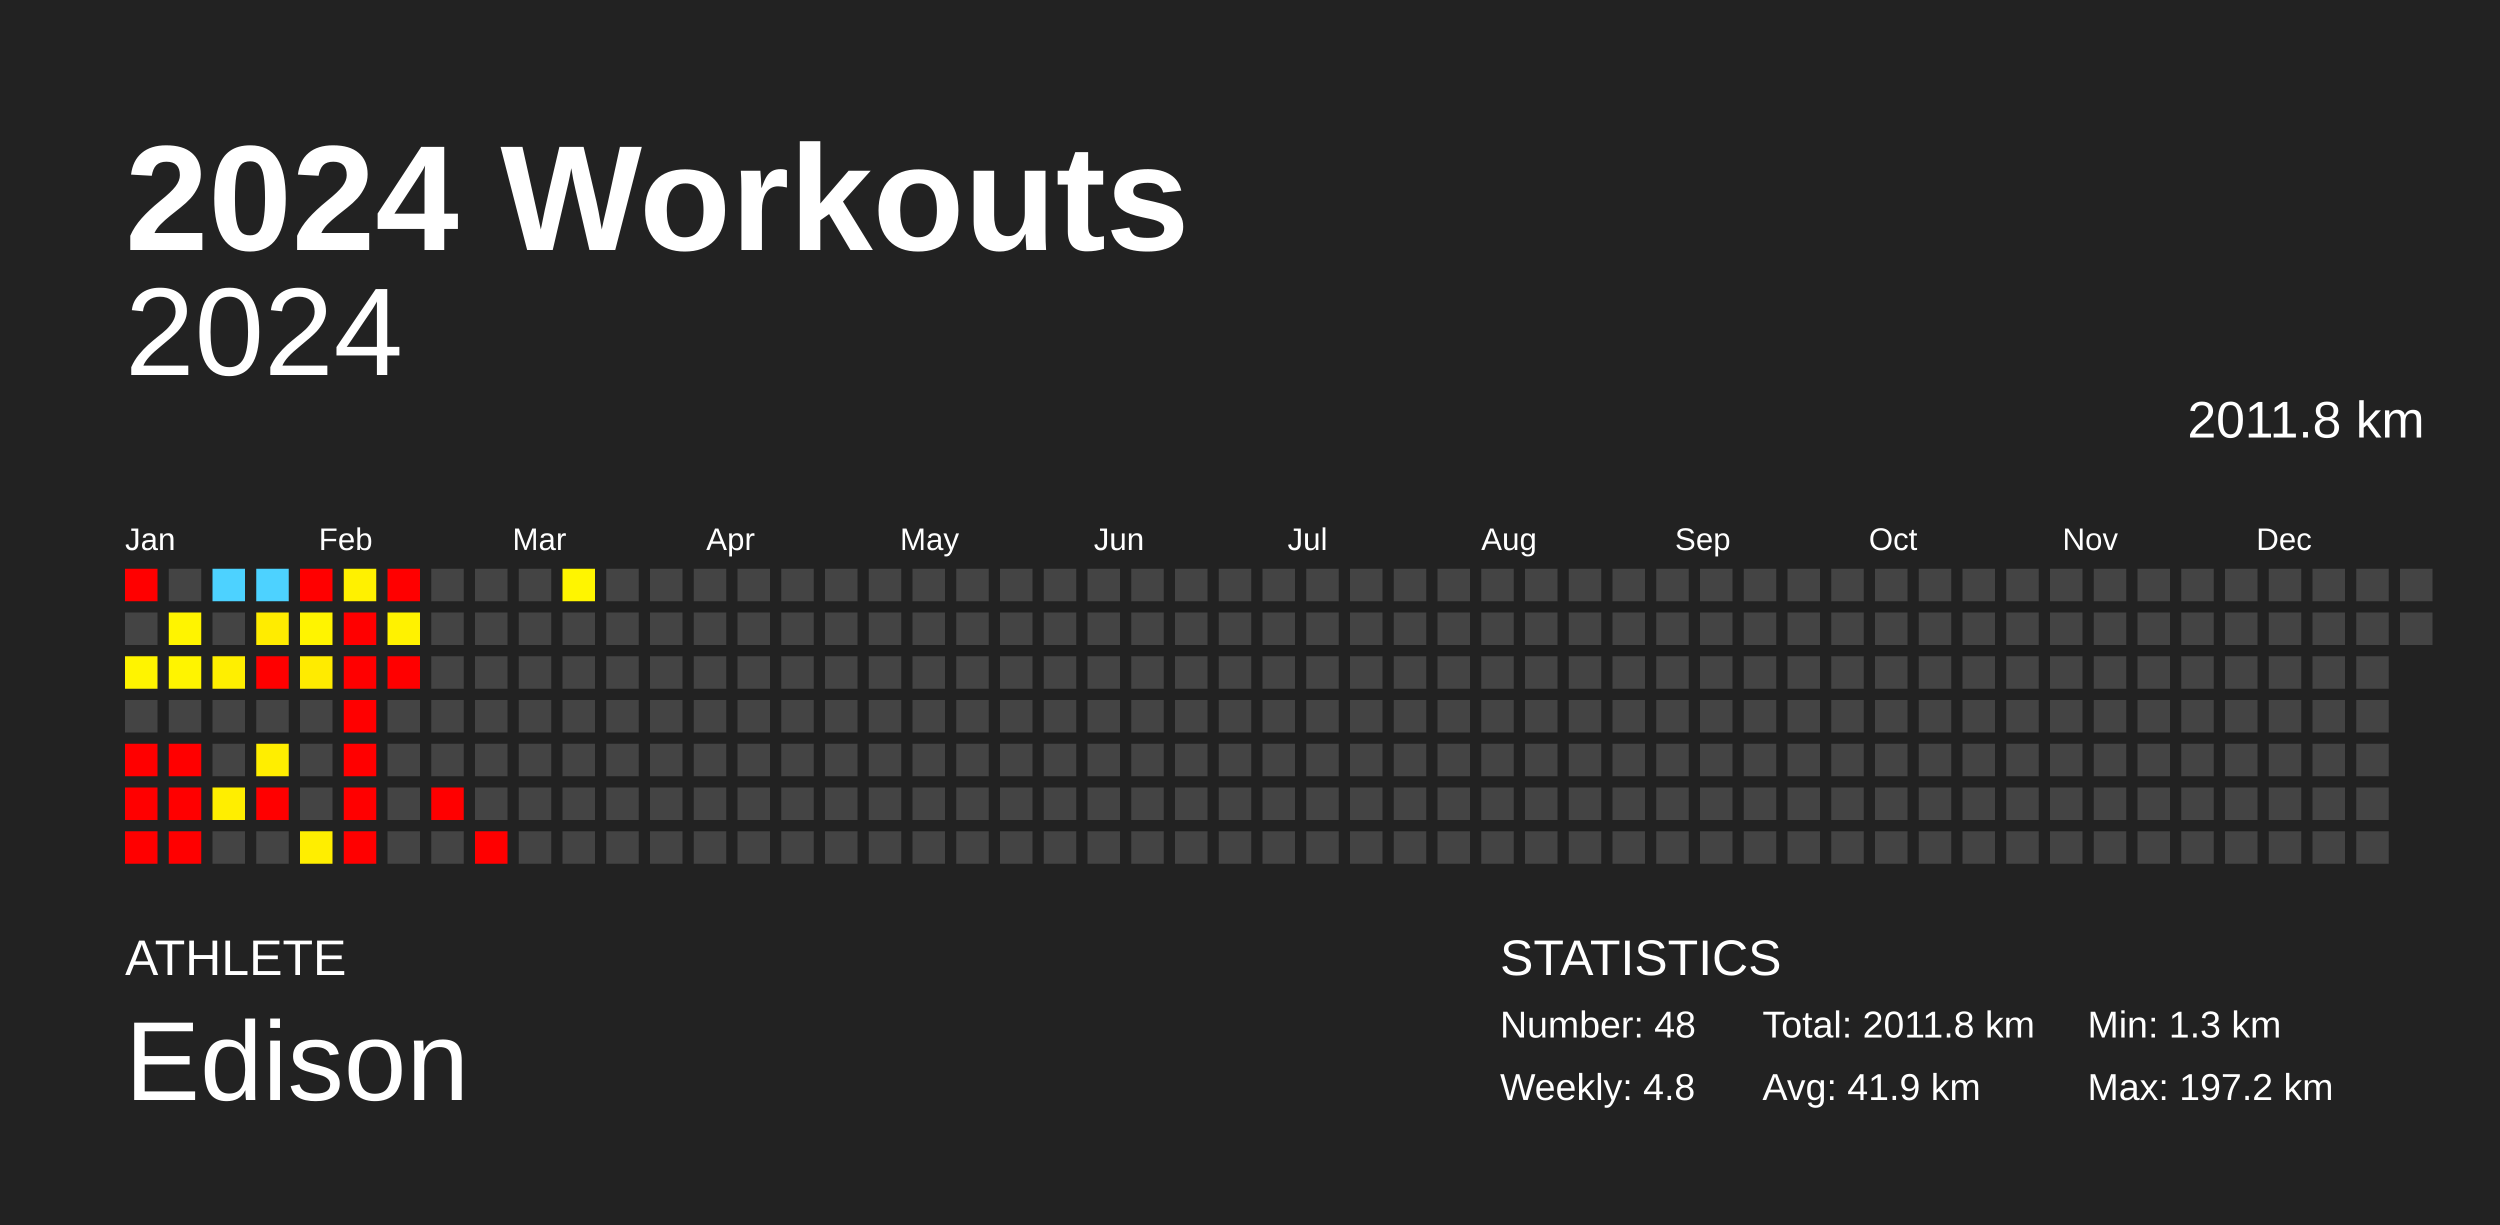
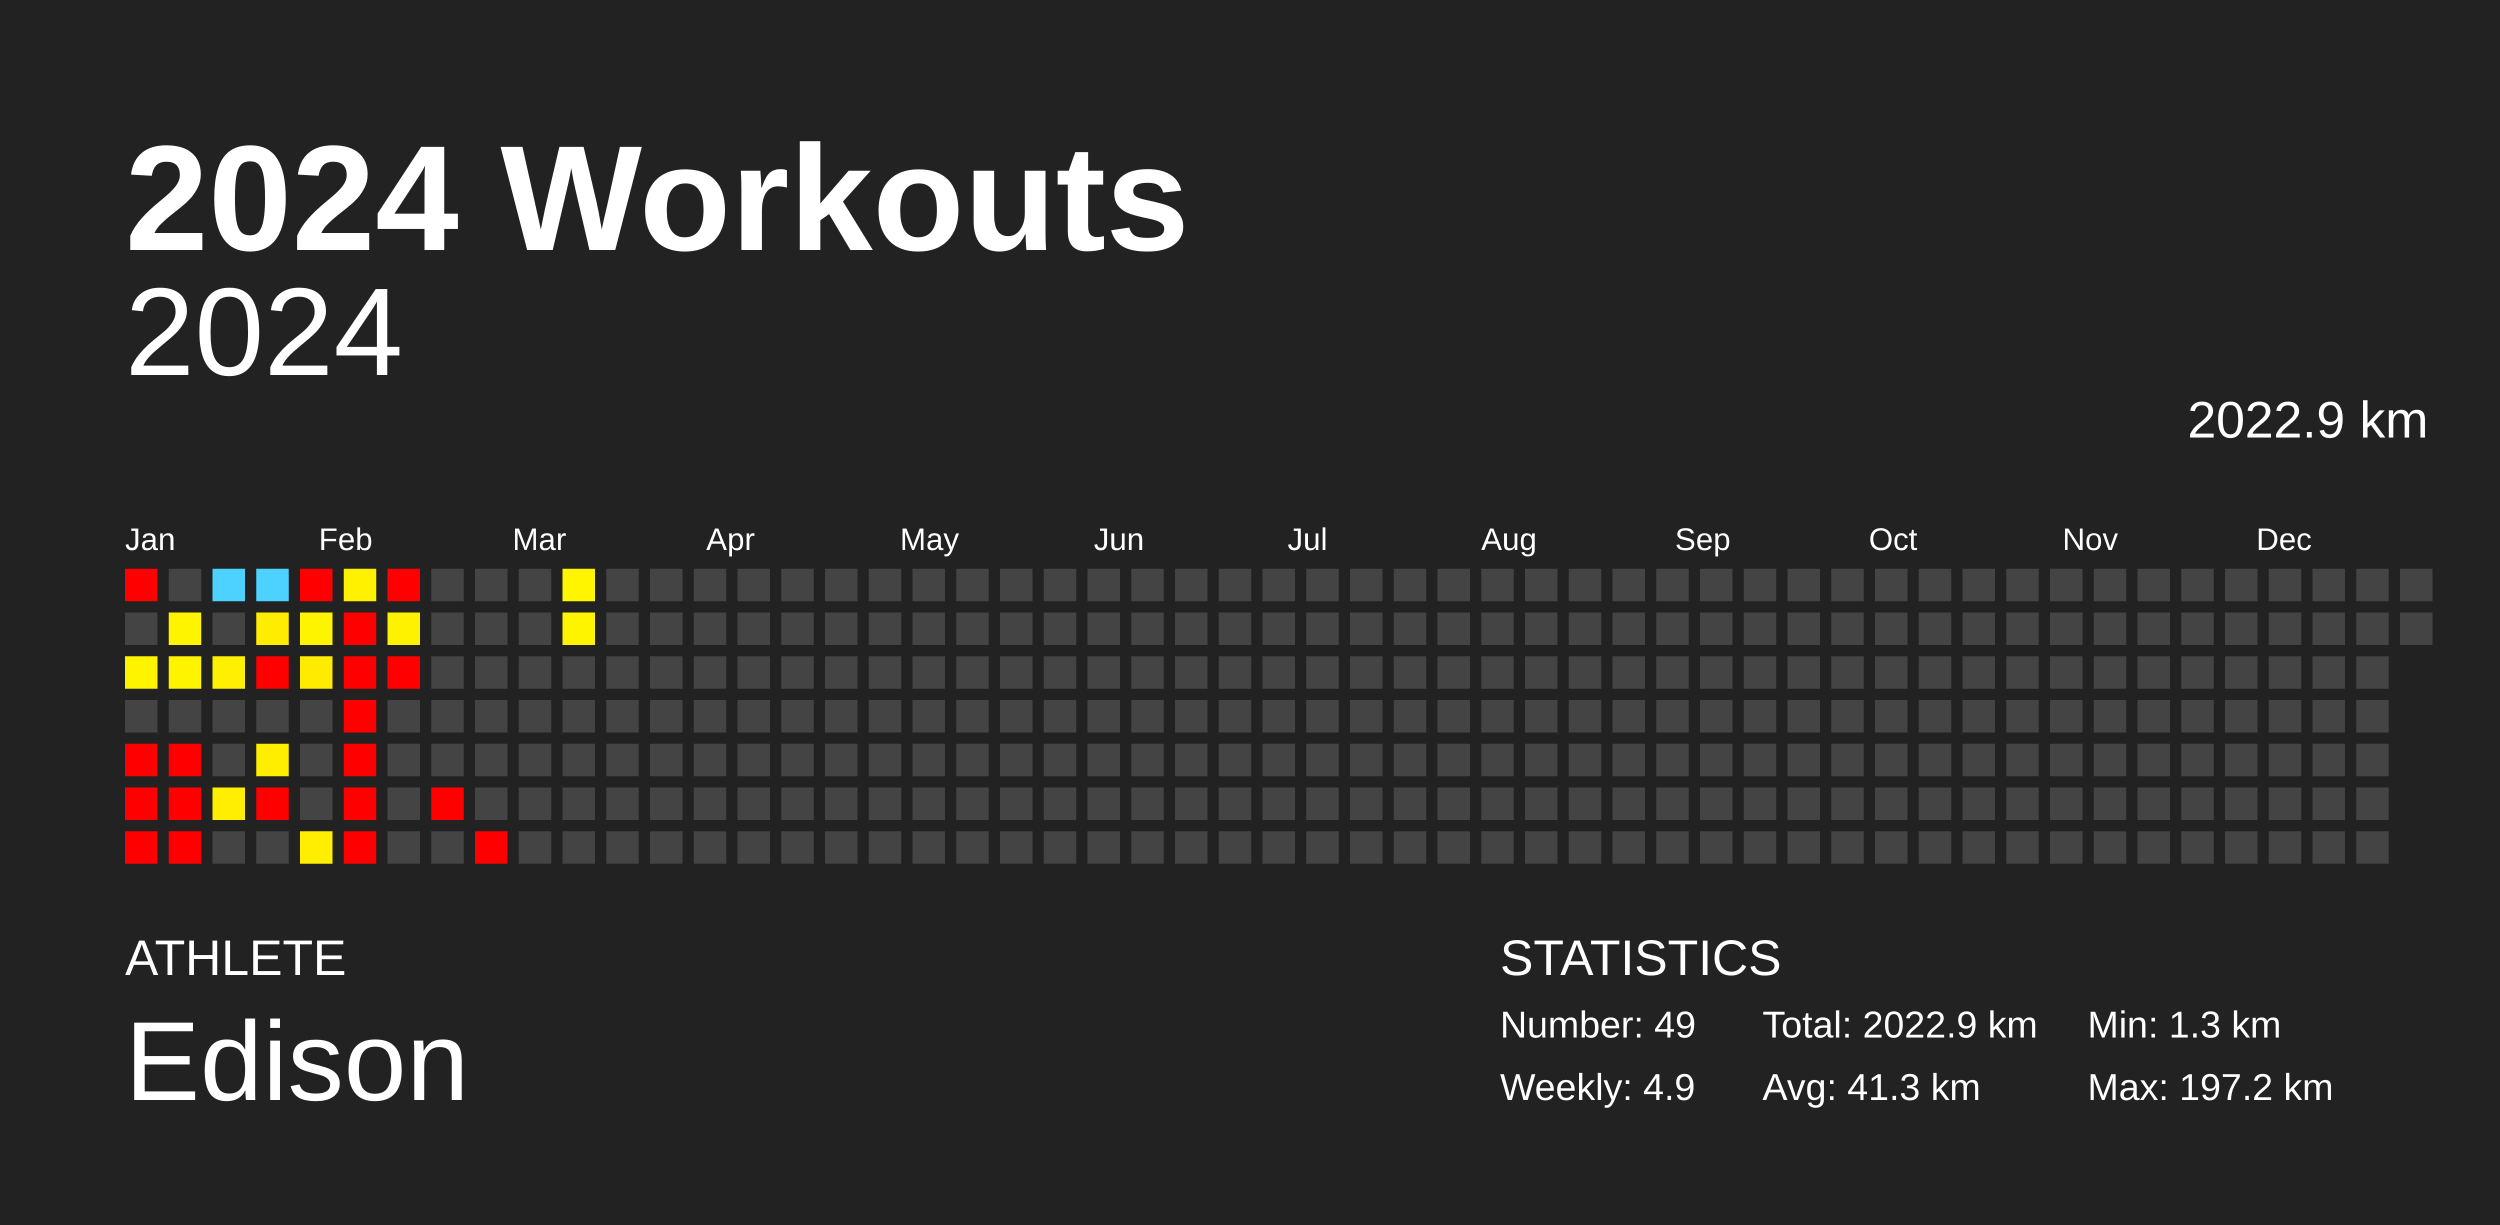
<svg xmlns="http://www.w3.org/2000/svg" baseProfile="full" height="98mm" version="1.1" viewBox="0,0,200,98" width="200mm">
  <defs />
  <rect fill="#222222" height="98" width="200" x="0" y="0" />
  <text fill="#FFFFFF" style="font-size:12px; font-family:Arial; font-weight:bold;" x="10" y="20">2024 Workouts</text>
  <text fill="#FFFFFF" style="font-size:4px; font-family:Arial" x="10" y="78">ATHLETE</text>
  <text fill="#FFFFFF" style="font-size:9px; font-family:Arial" x="10" y="88">Edison</text>
  <text fill="#FFFFFF" style="font-size:4px; font-family:Arial" x="120" y="78">STATISTICS</text>
-   <text fill="#FFFFFF" style="font-size:3px; font-family:Arial" x="120" y="83">Number: 48</text>
-   <text fill="#FFFFFF" style="font-size:3px; font-family:Arial" x="120" y="88">Weekly: 4.8</text>
-   <text fill="#FFFFFF" style="font-size:3px; font-family:Arial" x="141" y="83">Total: 2011.8 km</text>
-   <text fill="#FFFFFF" style="font-size:3px; font-family:Arial" x="141" y="88">Avg: 41.9 km</text>
+   <text fill="#FFFFFF" style="font-size:3px; font-family:Arial" x="120" y="83">Number: 49</text>
+   <text fill="#FFFFFF" style="font-size:3px; font-family:Arial" x="120" y="88">Weekly: 4.9</text>
+   <text fill="#FFFFFF" style="font-size:3px; font-family:Arial" x="141" y="83">Total: 2022.9 km</text>
+   <text fill="#FFFFFF" style="font-size:3px; font-family:Arial" x="141" y="88">Avg: 41.3 km</text>
  <text fill="#FFFFFF" style="font-size:3px; font-family:Arial" x="167" y="83">Min: 1.3 km</text>
  <text fill="#FFFFFF" style="font-size:3px; font-family:Arial" x="167" y="88">Max: 197.2 km</text>
  <text alignment-baseline="hanging" fill="#FFFFFF" style="font-size:10.0px; font-family:Arial;" x="10" y="30">2024</text>
-   <text alignment-baseline="hanging" fill="#FFFFFF" style="font-size:4.125px; font-family:Arial;" x="175" y="35">2011.8 km</text>
+   <text alignment-baseline="hanging" fill="#FFFFFF" style="font-size:4.125px; font-family:Arial;" x="175" y="35">2022.9 km</text>
  <text fill="#FFFFFF" style="font-size:2.5px; font-family:Arial" x="10.0" y="44">Jan</text>
  <text fill="#FFFFFF" style="font-size:2.5px; font-family:Arial" x="25.5" y="44">Feb</text>
  <text fill="#FFFFFF" style="font-size:2.5px; font-family:Arial" x="41.0" y="44">Mar</text>
  <text fill="#FFFFFF" style="font-size:2.5px; font-family:Arial" x="56.5" y="44">Apr</text>
  <text fill="#FFFFFF" style="font-size:2.5px; font-family:Arial" x="72.0" y="44">May</text>
  <text fill="#FFFFFF" style="font-size:2.5px; font-family:Arial" x="87.5" y="44">Jun</text>
  <text fill="#FFFFFF" style="font-size:2.5px; font-family:Arial" x="103.0" y="44">Jul</text>
  <text fill="#FFFFFF" style="font-size:2.5px; font-family:Arial" x="118.5" y="44">Aug</text>
  <text fill="#FFFFFF" style="font-size:2.5px; font-family:Arial" x="134.0" y="44">Sep</text>
  <text fill="#FFFFFF" style="font-size:2.5px; font-family:Arial" x="149.5" y="44">Oct</text>
  <text fill="#FFFFFF" style="font-size:2.5px; font-family:Arial" x="165.0" y="44">Nov</text>
  <text fill="#FFFFFF" style="font-size:2.5px; font-family:Arial" x="180.5" y="44">Dec</text>
  <rect fill="red" height="2.6" width="2.6" x="10.0" y="45.5" />
  <rect fill="#444444" height="2.6" width="2.6" x="10.0" y="49.0" />
  <rect fill="#fff400" height="2.6" width="2.6" x="10.0" y="52.5" />
  <rect fill="#444444" height="2.6" width="2.6" x="10.0" y="56.0" />
  <rect fill="red" height="2.6" width="2.6" x="10.0" y="59.5" />
  <rect fill="red" height="2.6" width="2.6" x="10.0" y="63.0" />
  <rect fill="red" height="2.6" width="2.6" x="10.0" y="66.5" />
  <rect fill="#444444" height="2.6" width="2.6" x="13.5" y="45.5" />
  <rect fill="#fff400" height="2.6" width="2.6" x="13.5" y="49.0" />
  <rect fill="#fff400" height="2.6" width="2.6" x="13.5" y="52.5" />
  <rect fill="#444444" height="2.6" width="2.6" x="13.5" y="56.0" />
  <rect fill="red" height="2.6" width="2.6" x="13.5" y="59.5" />
  <rect fill="red" height="2.6" width="2.6" x="13.5" y="63.0" />
  <rect fill="red" height="2.6" width="2.6" x="13.5" y="66.5" />
  <rect fill="#4dd2ff" height="2.6" width="2.6" x="17.0" y="45.5" />
  <rect fill="#444444" height="2.6" width="2.6" x="17.0" y="49.0" />
  <rect fill="#ffef00" height="2.6" width="2.6" x="17.0" y="52.5" />
  <rect fill="#444444" height="2.6" width="2.6" x="17.0" y="56.0" />
  <rect fill="#444444" height="2.6" width="2.6" x="17.0" y="59.5" />
  <rect fill="#ffee00" height="2.6" width="2.6" x="17.0" y="63.0" />
  <rect fill="#444444" height="2.6" width="2.6" x="17.0" y="66.5" />
  <rect fill="#4dd2ff" height="2.6" width="2.6" x="20.5" y="45.5" />
  <rect fill="#ffec00" height="2.6" width="2.6" x="20.5" y="49.0" />
  <rect fill="red" height="2.6" width="2.6" x="20.5" y="52.5" />
  <rect fill="#444444" height="2.6" width="2.6" x="20.5" y="56.0" />
  <rect fill="#ffee00" height="2.6" width="2.6" x="20.5" y="59.5" />
  <rect fill="red" height="2.6" width="2.6" x="20.5" y="63.0" />
  <rect fill="#444444" height="2.6" width="2.6" x="20.5" y="66.5" />
  <rect fill="red" height="2.6" width="2.6" x="24.0" y="45.5" />
  <rect fill="#fff400" height="2.6" width="2.6" x="24.0" y="49.0" />
  <rect fill="#ffeb00" height="2.6" width="2.6" x="24.0" y="52.5" />
  <rect fill="#444444" height="2.6" width="2.6" x="24.0" y="56.0" />
  <rect fill="#444444" height="2.6" width="2.6" x="24.0" y="59.5" />
  <rect fill="#444444" height="2.6" width="2.6" x="24.0" y="63.0" />
  <rect fill="#ffee00" height="2.6" width="2.6" x="24.0" y="66.5" />
  <rect fill="#fff100" height="2.6" width="2.6" x="27.5" y="45.5" />
  <rect fill="red" height="2.6" width="2.6" x="27.5" y="49.0" />
  <rect fill="red" height="2.6" width="2.6" x="27.5" y="52.5" />
  <rect fill="red" height="2.6" width="2.6" x="27.5" y="56.0" />
  <rect fill="red" height="2.6" width="2.6" x="27.5" y="59.5" />
  <rect fill="red" height="2.6" width="2.6" x="27.5" y="63.0" />
  <rect fill="red" height="2.6" width="2.6" x="27.5" y="66.5" />
  <rect fill="red" height="2.6" width="2.6" x="31.0" y="45.5" />
  <rect fill="#fff200" height="2.6" width="2.6" x="31.0" y="49.0" />
  <rect fill="red" height="2.6" width="2.6" x="31.0" y="52.5" />
  <rect fill="#444444" height="2.6" width="2.6" x="31.0" y="56.0" />
  <rect fill="#444444" height="2.6" width="2.6" x="31.0" y="59.5" />
  <rect fill="#444444" height="2.6" width="2.6" x="31.0" y="63.0" />
  <rect fill="#444444" height="2.6" width="2.6" x="31.0" y="66.5" />
  <rect fill="#444444" height="2.6" width="2.6" x="34.5" y="45.5" />
  <rect fill="#444444" height="2.6" width="2.6" x="34.5" y="49.0" />
  <rect fill="#444444" height="2.6" width="2.6" x="34.5" y="52.5" />
  <rect fill="#444444" height="2.6" width="2.6" x="34.5" y="56.0" />
  <rect fill="#444444" height="2.6" width="2.6" x="34.5" y="59.5" />
  <rect fill="red" height="2.6" width="2.6" x="34.5" y="63.0" />
  <rect fill="#444444" height="2.6" width="2.6" x="34.5" y="66.5" />
  <rect fill="#444444" height="2.6" width="2.6" x="38.0" y="45.5" />
  <rect fill="#444444" height="2.6" width="2.6" x="38.0" y="49.0" />
  <rect fill="#444444" height="2.6" width="2.6" x="38.0" y="52.5" />
  <rect fill="#444444" height="2.6" width="2.6" x="38.0" y="56.0" />
  <rect fill="#444444" height="2.6" width="2.6" x="38.0" y="59.5" />
  <rect fill="#444444" height="2.6" width="2.6" x="38.0" y="63.0" />
  <rect fill="red" height="2.6" width="2.6" x="38.0" y="66.5" />
  <rect fill="#444444" height="2.6" width="2.6" x="41.5" y="45.5" />
  <rect fill="#444444" height="2.6" width="2.6" x="41.5" y="49.0" />
  <rect fill="#444444" height="2.6" width="2.6" x="41.5" y="52.5" />
  <rect fill="#444444" height="2.6" width="2.6" x="41.5" y="56.0" />
  <rect fill="#444444" height="2.6" width="2.6" x="41.5" y="59.5" />
  <rect fill="#444444" height="2.6" width="2.6" x="41.5" y="63.0" />
  <rect fill="#444444" height="2.6" width="2.6" x="41.5" y="66.5" />
  <rect fill="#fff500" height="2.6" width="2.6" x="45.0" y="45.5" />
-   <rect fill="#444444" height="2.6" width="2.6" x="45.0" y="49.0" />
+   <rect fill="#fff400" height="2.6" width="2.6" x="45.0" y="49.0" />
  <rect fill="#444444" height="2.6" width="2.6" x="45.0" y="52.5" />
  <rect fill="#444444" height="2.6" width="2.6" x="45.0" y="56.0" />
  <rect fill="#444444" height="2.6" width="2.6" x="45.0" y="59.5" />
  <rect fill="#444444" height="2.6" width="2.6" x="45.0" y="63.0" />
  <rect fill="#444444" height="2.6" width="2.6" x="45.0" y="66.5" />
  <rect fill="#444444" height="2.6" width="2.6" x="48.5" y="45.5" />
  <rect fill="#444444" height="2.6" width="2.6" x="48.5" y="49.0" />
  <rect fill="#444444" height="2.6" width="2.6" x="48.5" y="52.5" />
  <rect fill="#444444" height="2.6" width="2.6" x="48.5" y="56.0" />
  <rect fill="#444444" height="2.6" width="2.6" x="48.5" y="59.5" />
  <rect fill="#444444" height="2.6" width="2.6" x="48.5" y="63.0" />
  <rect fill="#444444" height="2.6" width="2.6" x="48.5" y="66.5" />
  <rect fill="#444444" height="2.6" width="2.6" x="52.0" y="45.5" />
  <rect fill="#444444" height="2.6" width="2.6" x="52.0" y="49.0" />
  <rect fill="#444444" height="2.6" width="2.6" x="52.0" y="52.5" />
  <rect fill="#444444" height="2.6" width="2.6" x="52.0" y="56.0" />
  <rect fill="#444444" height="2.6" width="2.6" x="52.0" y="59.5" />
  <rect fill="#444444" height="2.6" width="2.6" x="52.0" y="63.0" />
  <rect fill="#444444" height="2.6" width="2.6" x="52.0" y="66.5" />
  <rect fill="#444444" height="2.6" width="2.6" x="55.5" y="45.5" />
  <rect fill="#444444" height="2.6" width="2.6" x="55.5" y="49.0" />
  <rect fill="#444444" height="2.6" width="2.6" x="55.5" y="52.5" />
  <rect fill="#444444" height="2.6" width="2.6" x="55.5" y="56.0" />
  <rect fill="#444444" height="2.6" width="2.6" x="55.5" y="59.5" />
  <rect fill="#444444" height="2.6" width="2.6" x="55.5" y="63.0" />
  <rect fill="#444444" height="2.6" width="2.6" x="55.5" y="66.5" />
  <rect fill="#444444" height="2.6" width="2.6" x="59.0" y="45.5" />
  <rect fill="#444444" height="2.6" width="2.6" x="59.0" y="49.0" />
  <rect fill="#444444" height="2.6" width="2.6" x="59.0" y="52.5" />
  <rect fill="#444444" height="2.6" width="2.6" x="59.0" y="56.0" />
  <rect fill="#444444" height="2.6" width="2.6" x="59.0" y="59.5" />
  <rect fill="#444444" height="2.6" width="2.6" x="59.0" y="63.0" />
  <rect fill="#444444" height="2.6" width="2.6" x="59.0" y="66.5" />
  <rect fill="#444444" height="2.6" width="2.6" x="62.5" y="45.5" />
  <rect fill="#444444" height="2.6" width="2.6" x="62.5" y="49.0" />
  <rect fill="#444444" height="2.6" width="2.6" x="62.5" y="52.5" />
  <rect fill="#444444" height="2.6" width="2.6" x="62.5" y="56.0" />
  <rect fill="#444444" height="2.6" width="2.6" x="62.5" y="59.5" />
  <rect fill="#444444" height="2.6" width="2.6" x="62.5" y="63.0" />
  <rect fill="#444444" height="2.6" width="2.6" x="62.5" y="66.5" />
  <rect fill="#444444" height="2.6" width="2.6" x="66.0" y="45.5" />
  <rect fill="#444444" height="2.6" width="2.6" x="66.0" y="49.0" />
  <rect fill="#444444" height="2.6" width="2.6" x="66.0" y="52.5" />
  <rect fill="#444444" height="2.6" width="2.6" x="66.0" y="56.0" />
  <rect fill="#444444" height="2.6" width="2.6" x="66.0" y="59.5" />
  <rect fill="#444444" height="2.6" width="2.6" x="66.0" y="63.0" />
  <rect fill="#444444" height="2.6" width="2.6" x="66.0" y="66.5" />
  <rect fill="#444444" height="2.6" width="2.6" x="69.5" y="45.5" />
  <rect fill="#444444" height="2.6" width="2.6" x="69.5" y="49.0" />
  <rect fill="#444444" height="2.6" width="2.6" x="69.5" y="52.5" />
  <rect fill="#444444" height="2.6" width="2.6" x="69.5" y="56.0" />
  <rect fill="#444444" height="2.6" width="2.6" x="69.5" y="59.5" />
  <rect fill="#444444" height="2.6" width="2.6" x="69.5" y="63.0" />
  <rect fill="#444444" height="2.6" width="2.6" x="69.5" y="66.5" />
  <rect fill="#444444" height="2.6" width="2.6" x="73.0" y="45.5" />
  <rect fill="#444444" height="2.6" width="2.6" x="73.0" y="49.0" />
  <rect fill="#444444" height="2.6" width="2.6" x="73.0" y="52.5" />
  <rect fill="#444444" height="2.6" width="2.6" x="73.0" y="56.0" />
  <rect fill="#444444" height="2.6" width="2.6" x="73.0" y="59.5" />
  <rect fill="#444444" height="2.6" width="2.6" x="73.0" y="63.0" />
  <rect fill="#444444" height="2.6" width="2.6" x="73.0" y="66.5" />
  <rect fill="#444444" height="2.6" width="2.6" x="76.5" y="45.5" />
  <rect fill="#444444" height="2.6" width="2.6" x="76.5" y="49.0" />
  <rect fill="#444444" height="2.6" width="2.6" x="76.5" y="52.5" />
  <rect fill="#444444" height="2.6" width="2.6" x="76.5" y="56.0" />
  <rect fill="#444444" height="2.6" width="2.6" x="76.5" y="59.5" />
  <rect fill="#444444" height="2.6" width="2.6" x="76.5" y="63.0" />
  <rect fill="#444444" height="2.6" width="2.6" x="76.5" y="66.5" />
  <rect fill="#444444" height="2.6" width="2.6" x="80.0" y="45.5" />
  <rect fill="#444444" height="2.6" width="2.6" x="80.0" y="49.0" />
  <rect fill="#444444" height="2.6" width="2.6" x="80.0" y="52.5" />
  <rect fill="#444444" height="2.6" width="2.6" x="80.0" y="56.0" />
  <rect fill="#444444" height="2.6" width="2.6" x="80.0" y="59.5" />
  <rect fill="#444444" height="2.6" width="2.6" x="80.0" y="63.0" />
  <rect fill="#444444" height="2.6" width="2.6" x="80.0" y="66.5" />
  <rect fill="#444444" height="2.6" width="2.6" x="83.5" y="45.5" />
  <rect fill="#444444" height="2.6" width="2.6" x="83.5" y="49.0" />
  <rect fill="#444444" height="2.6" width="2.6" x="83.5" y="52.5" />
  <rect fill="#444444" height="2.6" width="2.6" x="83.5" y="56.0" />
  <rect fill="#444444" height="2.6" width="2.6" x="83.5" y="59.5" />
  <rect fill="#444444" height="2.6" width="2.6" x="83.5" y="63.0" />
  <rect fill="#444444" height="2.6" width="2.6" x="83.5" y="66.5" />
  <rect fill="#444444" height="2.6" width="2.6" x="87.0" y="45.5" />
  <rect fill="#444444" height="2.6" width="2.6" x="87.0" y="49.0" />
  <rect fill="#444444" height="2.6" width="2.6" x="87.0" y="52.5" />
  <rect fill="#444444" height="2.6" width="2.6" x="87.0" y="56.0" />
  <rect fill="#444444" height="2.6" width="2.6" x="87.0" y="59.5" />
  <rect fill="#444444" height="2.6" width="2.6" x="87.0" y="63.0" />
  <rect fill="#444444" height="2.6" width="2.6" x="87.0" y="66.5" />
  <rect fill="#444444" height="2.6" width="2.6" x="90.5" y="45.5" />
  <rect fill="#444444" height="2.6" width="2.6" x="90.5" y="49.0" />
  <rect fill="#444444" height="2.6" width="2.6" x="90.5" y="52.5" />
  <rect fill="#444444" height="2.6" width="2.6" x="90.5" y="56.0" />
  <rect fill="#444444" height="2.6" width="2.6" x="90.5" y="59.5" />
  <rect fill="#444444" height="2.6" width="2.6" x="90.5" y="63.0" />
  <rect fill="#444444" height="2.6" width="2.6" x="90.5" y="66.5" />
  <rect fill="#444444" height="2.6" width="2.6" x="94.0" y="45.5" />
  <rect fill="#444444" height="2.6" width="2.6" x="94.0" y="49.0" />
  <rect fill="#444444" height="2.6" width="2.6" x="94.0" y="52.5" />
  <rect fill="#444444" height="2.6" width="2.6" x="94.0" y="56.0" />
  <rect fill="#444444" height="2.6" width="2.6" x="94.0" y="59.5" />
  <rect fill="#444444" height="2.6" width="2.6" x="94.0" y="63.0" />
  <rect fill="#444444" height="2.6" width="2.6" x="94.0" y="66.5" />
  <rect fill="#444444" height="2.6" width="2.6" x="97.5" y="45.5" />
  <rect fill="#444444" height="2.6" width="2.6" x="97.5" y="49.0" />
  <rect fill="#444444" height="2.6" width="2.6" x="97.5" y="52.5" />
  <rect fill="#444444" height="2.6" width="2.6" x="97.5" y="56.0" />
  <rect fill="#444444" height="2.6" width="2.6" x="97.5" y="59.5" />
  <rect fill="#444444" height="2.6" width="2.6" x="97.5" y="63.0" />
  <rect fill="#444444" height="2.6" width="2.6" x="97.5" y="66.5" />
  <rect fill="#444444" height="2.6" width="2.6" x="101.0" y="45.5" />
  <rect fill="#444444" height="2.6" width="2.6" x="101.0" y="49.0" />
  <rect fill="#444444" height="2.6" width="2.6" x="101.0" y="52.5" />
  <rect fill="#444444" height="2.6" width="2.6" x="101.0" y="56.0" />
  <rect fill="#444444" height="2.6" width="2.6" x="101.0" y="59.5" />
  <rect fill="#444444" height="2.6" width="2.6" x="101.0" y="63.0" />
  <rect fill="#444444" height="2.6" width="2.6" x="101.0" y="66.5" />
  <rect fill="#444444" height="2.6" width="2.6" x="104.5" y="45.5" />
  <rect fill="#444444" height="2.6" width="2.6" x="104.5" y="49.0" />
  <rect fill="#444444" height="2.6" width="2.6" x="104.5" y="52.5" />
  <rect fill="#444444" height="2.6" width="2.6" x="104.5" y="56.0" />
  <rect fill="#444444" height="2.6" width="2.6" x="104.5" y="59.5" />
  <rect fill="#444444" height="2.6" width="2.6" x="104.5" y="63.0" />
  <rect fill="#444444" height="2.6" width="2.6" x="104.5" y="66.5" />
  <rect fill="#444444" height="2.6" width="2.6" x="108.0" y="45.5" />
  <rect fill="#444444" height="2.6" width="2.6" x="108.0" y="49.0" />
  <rect fill="#444444" height="2.6" width="2.6" x="108.0" y="52.5" />
  <rect fill="#444444" height="2.6" width="2.6" x="108.0" y="56.0" />
  <rect fill="#444444" height="2.6" width="2.6" x="108.0" y="59.5" />
  <rect fill="#444444" height="2.6" width="2.6" x="108.0" y="63.0" />
  <rect fill="#444444" height="2.6" width="2.6" x="108.0" y="66.5" />
  <rect fill="#444444" height="2.6" width="2.6" x="111.5" y="45.5" />
  <rect fill="#444444" height="2.6" width="2.6" x="111.5" y="49.0" />
  <rect fill="#444444" height="2.6" width="2.6" x="111.5" y="52.5" />
  <rect fill="#444444" height="2.6" width="2.6" x="111.5" y="56.0" />
  <rect fill="#444444" height="2.6" width="2.6" x="111.5" y="59.5" />
  <rect fill="#444444" height="2.6" width="2.6" x="111.5" y="63.0" />
  <rect fill="#444444" height="2.6" width="2.6" x="111.5" y="66.5" />
  <rect fill="#444444" height="2.6" width="2.6" x="115.0" y="45.5" />
  <rect fill="#444444" height="2.6" width="2.6" x="115.0" y="49.0" />
  <rect fill="#444444" height="2.6" width="2.6" x="115.0" y="52.5" />
  <rect fill="#444444" height="2.6" width="2.6" x="115.0" y="56.0" />
  <rect fill="#444444" height="2.6" width="2.6" x="115.0" y="59.5" />
  <rect fill="#444444" height="2.6" width="2.6" x="115.0" y="63.0" />
  <rect fill="#444444" height="2.6" width="2.6" x="115.0" y="66.5" />
  <rect fill="#444444" height="2.6" width="2.6" x="118.5" y="45.5" />
  <rect fill="#444444" height="2.6" width="2.6" x="118.5" y="49.0" />
  <rect fill="#444444" height="2.6" width="2.6" x="118.5" y="52.5" />
  <rect fill="#444444" height="2.6" width="2.6" x="118.5" y="56.0" />
  <rect fill="#444444" height="2.6" width="2.6" x="118.5" y="59.5" />
  <rect fill="#444444" height="2.6" width="2.6" x="118.5" y="63.0" />
  <rect fill="#444444" height="2.6" width="2.6" x="118.5" y="66.5" />
  <rect fill="#444444" height="2.6" width="2.6" x="122.0" y="45.5" />
  <rect fill="#444444" height="2.6" width="2.6" x="122.0" y="49.0" />
  <rect fill="#444444" height="2.6" width="2.6" x="122.0" y="52.5" />
  <rect fill="#444444" height="2.6" width="2.6" x="122.0" y="56.0" />
  <rect fill="#444444" height="2.6" width="2.6" x="122.0" y="59.5" />
  <rect fill="#444444" height="2.6" width="2.6" x="122.0" y="63.0" />
  <rect fill="#444444" height="2.6" width="2.6" x="122.0" y="66.5" />
  <rect fill="#444444" height="2.6" width="2.6" x="125.5" y="45.5" />
  <rect fill="#444444" height="2.6" width="2.6" x="125.5" y="49.0" />
  <rect fill="#444444" height="2.6" width="2.6" x="125.5" y="52.5" />
  <rect fill="#444444" height="2.6" width="2.6" x="125.5" y="56.0" />
  <rect fill="#444444" height="2.6" width="2.6" x="125.5" y="59.5" />
  <rect fill="#444444" height="2.6" width="2.6" x="125.5" y="63.0" />
  <rect fill="#444444" height="2.6" width="2.6" x="125.5" y="66.5" />
  <rect fill="#444444" height="2.6" width="2.6" x="129.0" y="45.5" />
  <rect fill="#444444" height="2.6" width="2.6" x="129.0" y="49.0" />
  <rect fill="#444444" height="2.6" width="2.6" x="129.0" y="52.5" />
  <rect fill="#444444" height="2.6" width="2.6" x="129.0" y="56.0" />
  <rect fill="#444444" height="2.6" width="2.6" x="129.0" y="59.5" />
  <rect fill="#444444" height="2.6" width="2.6" x="129.0" y="63.0" />
  <rect fill="#444444" height="2.6" width="2.6" x="129.0" y="66.5" />
  <rect fill="#444444" height="2.6" width="2.6" x="132.5" y="45.5" />
  <rect fill="#444444" height="2.6" width="2.6" x="132.5" y="49.0" />
  <rect fill="#444444" height="2.6" width="2.6" x="132.5" y="52.5" />
  <rect fill="#444444" height="2.6" width="2.6" x="132.5" y="56.0" />
  <rect fill="#444444" height="2.6" width="2.6" x="132.5" y="59.5" />
  <rect fill="#444444" height="2.6" width="2.6" x="132.5" y="63.0" />
  <rect fill="#444444" height="2.6" width="2.6" x="132.5" y="66.5" />
  <rect fill="#444444" height="2.6" width="2.6" x="136.0" y="45.5" />
  <rect fill="#444444" height="2.6" width="2.6" x="136.0" y="49.0" />
  <rect fill="#444444" height="2.6" width="2.6" x="136.0" y="52.5" />
  <rect fill="#444444" height="2.6" width="2.6" x="136.0" y="56.0" />
  <rect fill="#444444" height="2.6" width="2.6" x="136.0" y="59.5" />
  <rect fill="#444444" height="2.6" width="2.6" x="136.0" y="63.0" />
  <rect fill="#444444" height="2.6" width="2.6" x="136.0" y="66.5" />
  <rect fill="#444444" height="2.6" width="2.6" x="139.5" y="45.5" />
  <rect fill="#444444" height="2.6" width="2.6" x="139.5" y="49.0" />
  <rect fill="#444444" height="2.6" width="2.6" x="139.5" y="52.5" />
  <rect fill="#444444" height="2.6" width="2.6" x="139.5" y="56.0" />
  <rect fill="#444444" height="2.6" width="2.6" x="139.5" y="59.5" />
  <rect fill="#444444" height="2.6" width="2.6" x="139.5" y="63.0" />
  <rect fill="#444444" height="2.6" width="2.6" x="139.5" y="66.5" />
  <rect fill="#444444" height="2.6" width="2.6" x="143.0" y="45.5" />
  <rect fill="#444444" height="2.6" width="2.6" x="143.0" y="49.0" />
  <rect fill="#444444" height="2.6" width="2.6" x="143.0" y="52.5" />
  <rect fill="#444444" height="2.6" width="2.6" x="143.0" y="56.0" />
  <rect fill="#444444" height="2.6" width="2.6" x="143.0" y="59.5" />
  <rect fill="#444444" height="2.6" width="2.6" x="143.0" y="63.0" />
  <rect fill="#444444" height="2.6" width="2.6" x="143.0" y="66.5" />
  <rect fill="#444444" height="2.6" width="2.6" x="146.5" y="45.5" />
  <rect fill="#444444" height="2.6" width="2.6" x="146.5" y="49.0" />
  <rect fill="#444444" height="2.6" width="2.6" x="146.5" y="52.5" />
  <rect fill="#444444" height="2.6" width="2.6" x="146.5" y="56.0" />
  <rect fill="#444444" height="2.6" width="2.6" x="146.5" y="59.5" />
  <rect fill="#444444" height="2.6" width="2.6" x="146.5" y="63.0" />
  <rect fill="#444444" height="2.6" width="2.6" x="146.5" y="66.5" />
  <rect fill="#444444" height="2.6" width="2.6" x="150.0" y="45.5" />
  <rect fill="#444444" height="2.6" width="2.6" x="150.0" y="49.0" />
  <rect fill="#444444" height="2.6" width="2.6" x="150.0" y="52.5" />
  <rect fill="#444444" height="2.6" width="2.6" x="150.0" y="56.0" />
  <rect fill="#444444" height="2.6" width="2.6" x="150.0" y="59.5" />
  <rect fill="#444444" height="2.6" width="2.6" x="150.0" y="63.0" />
  <rect fill="#444444" height="2.6" width="2.6" x="150.0" y="66.5" />
  <rect fill="#444444" height="2.6" width="2.6" x="153.5" y="45.5" />
  <rect fill="#444444" height="2.6" width="2.6" x="153.5" y="49.0" />
  <rect fill="#444444" height="2.6" width="2.6" x="153.5" y="52.5" />
  <rect fill="#444444" height="2.6" width="2.6" x="153.5" y="56.0" />
  <rect fill="#444444" height="2.6" width="2.6" x="153.5" y="59.5" />
  <rect fill="#444444" height="2.6" width="2.6" x="153.5" y="63.0" />
  <rect fill="#444444" height="2.6" width="2.6" x="153.5" y="66.5" />
  <rect fill="#444444" height="2.6" width="2.6" x="157.0" y="45.5" />
  <rect fill="#444444" height="2.6" width="2.6" x="157.0" y="49.0" />
  <rect fill="#444444" height="2.6" width="2.6" x="157.0" y="52.5" />
  <rect fill="#444444" height="2.6" width="2.6" x="157.0" y="56.0" />
  <rect fill="#444444" height="2.6" width="2.6" x="157.0" y="59.5" />
  <rect fill="#444444" height="2.6" width="2.6" x="157.0" y="63.0" />
  <rect fill="#444444" height="2.6" width="2.6" x="157.0" y="66.5" />
  <rect fill="#444444" height="2.6" width="2.6" x="160.5" y="45.5" />
  <rect fill="#444444" height="2.6" width="2.6" x="160.5" y="49.0" />
  <rect fill="#444444" height="2.6" width="2.6" x="160.5" y="52.5" />
  <rect fill="#444444" height="2.6" width="2.6" x="160.5" y="56.0" />
  <rect fill="#444444" height="2.6" width="2.6" x="160.5" y="59.5" />
  <rect fill="#444444" height="2.6" width="2.6" x="160.5" y="63.0" />
  <rect fill="#444444" height="2.6" width="2.6" x="160.5" y="66.5" />
  <rect fill="#444444" height="2.6" width="2.6" x="164.0" y="45.5" />
  <rect fill="#444444" height="2.6" width="2.6" x="164.0" y="49.0" />
  <rect fill="#444444" height="2.6" width="2.6" x="164.0" y="52.5" />
  <rect fill="#444444" height="2.6" width="2.6" x="164.0" y="56.0" />
  <rect fill="#444444" height="2.6" width="2.6" x="164.0" y="59.5" />
  <rect fill="#444444" height="2.6" width="2.6" x="164.0" y="63.0" />
  <rect fill="#444444" height="2.6" width="2.6" x="164.0" y="66.5" />
  <rect fill="#444444" height="2.6" width="2.6" x="167.5" y="45.5" />
  <rect fill="#444444" height="2.6" width="2.6" x="167.5" y="49.0" />
  <rect fill="#444444" height="2.6" width="2.6" x="167.5" y="52.5" />
  <rect fill="#444444" height="2.6" width="2.6" x="167.5" y="56.0" />
  <rect fill="#444444" height="2.6" width="2.6" x="167.5" y="59.5" />
  <rect fill="#444444" height="2.6" width="2.6" x="167.5" y="63.0" />
  <rect fill="#444444" height="2.6" width="2.6" x="167.5" y="66.5" />
  <rect fill="#444444" height="2.6" width="2.6" x="171.0" y="45.5" />
  <rect fill="#444444" height="2.6" width="2.6" x="171.0" y="49.0" />
  <rect fill="#444444" height="2.6" width="2.6" x="171.0" y="52.5" />
  <rect fill="#444444" height="2.6" width="2.6" x="171.0" y="56.0" />
  <rect fill="#444444" height="2.6" width="2.6" x="171.0" y="59.5" />
  <rect fill="#444444" height="2.6" width="2.6" x="171.0" y="63.0" />
  <rect fill="#444444" height="2.6" width="2.6" x="171.0" y="66.5" />
  <rect fill="#444444" height="2.6" width="2.6" x="174.5" y="45.5" />
  <rect fill="#444444" height="2.6" width="2.6" x="174.5" y="49.0" />
  <rect fill="#444444" height="2.6" width="2.6" x="174.5" y="52.5" />
  <rect fill="#444444" height="2.6" width="2.6" x="174.5" y="56.0" />
  <rect fill="#444444" height="2.6" width="2.6" x="174.5" y="59.5" />
  <rect fill="#444444" height="2.6" width="2.6" x="174.5" y="63.0" />
  <rect fill="#444444" height="2.6" width="2.6" x="174.5" y="66.5" />
  <rect fill="#444444" height="2.6" width="2.6" x="178.0" y="45.5" />
  <rect fill="#444444" height="2.6" width="2.6" x="178.0" y="49.0" />
  <rect fill="#444444" height="2.6" width="2.6" x="178.0" y="52.5" />
  <rect fill="#444444" height="2.6" width="2.6" x="178.0" y="56.0" />
  <rect fill="#444444" height="2.6" width="2.6" x="178.0" y="59.5" />
  <rect fill="#444444" height="2.6" width="2.6" x="178.0" y="63.0" />
  <rect fill="#444444" height="2.6" width="2.6" x="178.0" y="66.5" />
  <rect fill="#444444" height="2.6" width="2.6" x="181.5" y="45.5" />
  <rect fill="#444444" height="2.6" width="2.6" x="181.5" y="49.0" />
  <rect fill="#444444" height="2.6" width="2.6" x="181.5" y="52.5" />
  <rect fill="#444444" height="2.6" width="2.6" x="181.5" y="56.0" />
  <rect fill="#444444" height="2.6" width="2.6" x="181.5" y="59.5" />
  <rect fill="#444444" height="2.6" width="2.6" x="181.5" y="63.0" />
  <rect fill="#444444" height="2.6" width="2.6" x="181.5" y="66.5" />
  <rect fill="#444444" height="2.6" width="2.6" x="185.0" y="45.5" />
  <rect fill="#444444" height="2.6" width="2.6" x="185.0" y="49.0" />
  <rect fill="#444444" height="2.6" width="2.6" x="185.0" y="52.5" />
  <rect fill="#444444" height="2.6" width="2.6" x="185.0" y="56.0" />
  <rect fill="#444444" height="2.6" width="2.6" x="185.0" y="59.5" />
  <rect fill="#444444" height="2.6" width="2.6" x="185.0" y="63.0" />
  <rect fill="#444444" height="2.6" width="2.6" x="185.0" y="66.5" />
  <rect fill="#444444" height="2.6" width="2.6" x="188.5" y="45.5" />
  <rect fill="#444444" height="2.6" width="2.6" x="188.5" y="49.0" />
  <rect fill="#444444" height="2.6" width="2.6" x="188.5" y="52.5" />
  <rect fill="#444444" height="2.6" width="2.6" x="188.5" y="56.0" />
  <rect fill="#444444" height="2.6" width="2.6" x="188.5" y="59.5" />
  <rect fill="#444444" height="2.6" width="2.6" x="188.5" y="63.0" />
  <rect fill="#444444" height="2.6" width="2.6" x="188.5" y="66.5" />
  <rect fill="#444444" height="2.6" width="2.6" x="192.0" y="45.5" />
  <rect fill="#444444" height="2.6" width="2.6" x="192.0" y="49.0" />
</svg>
